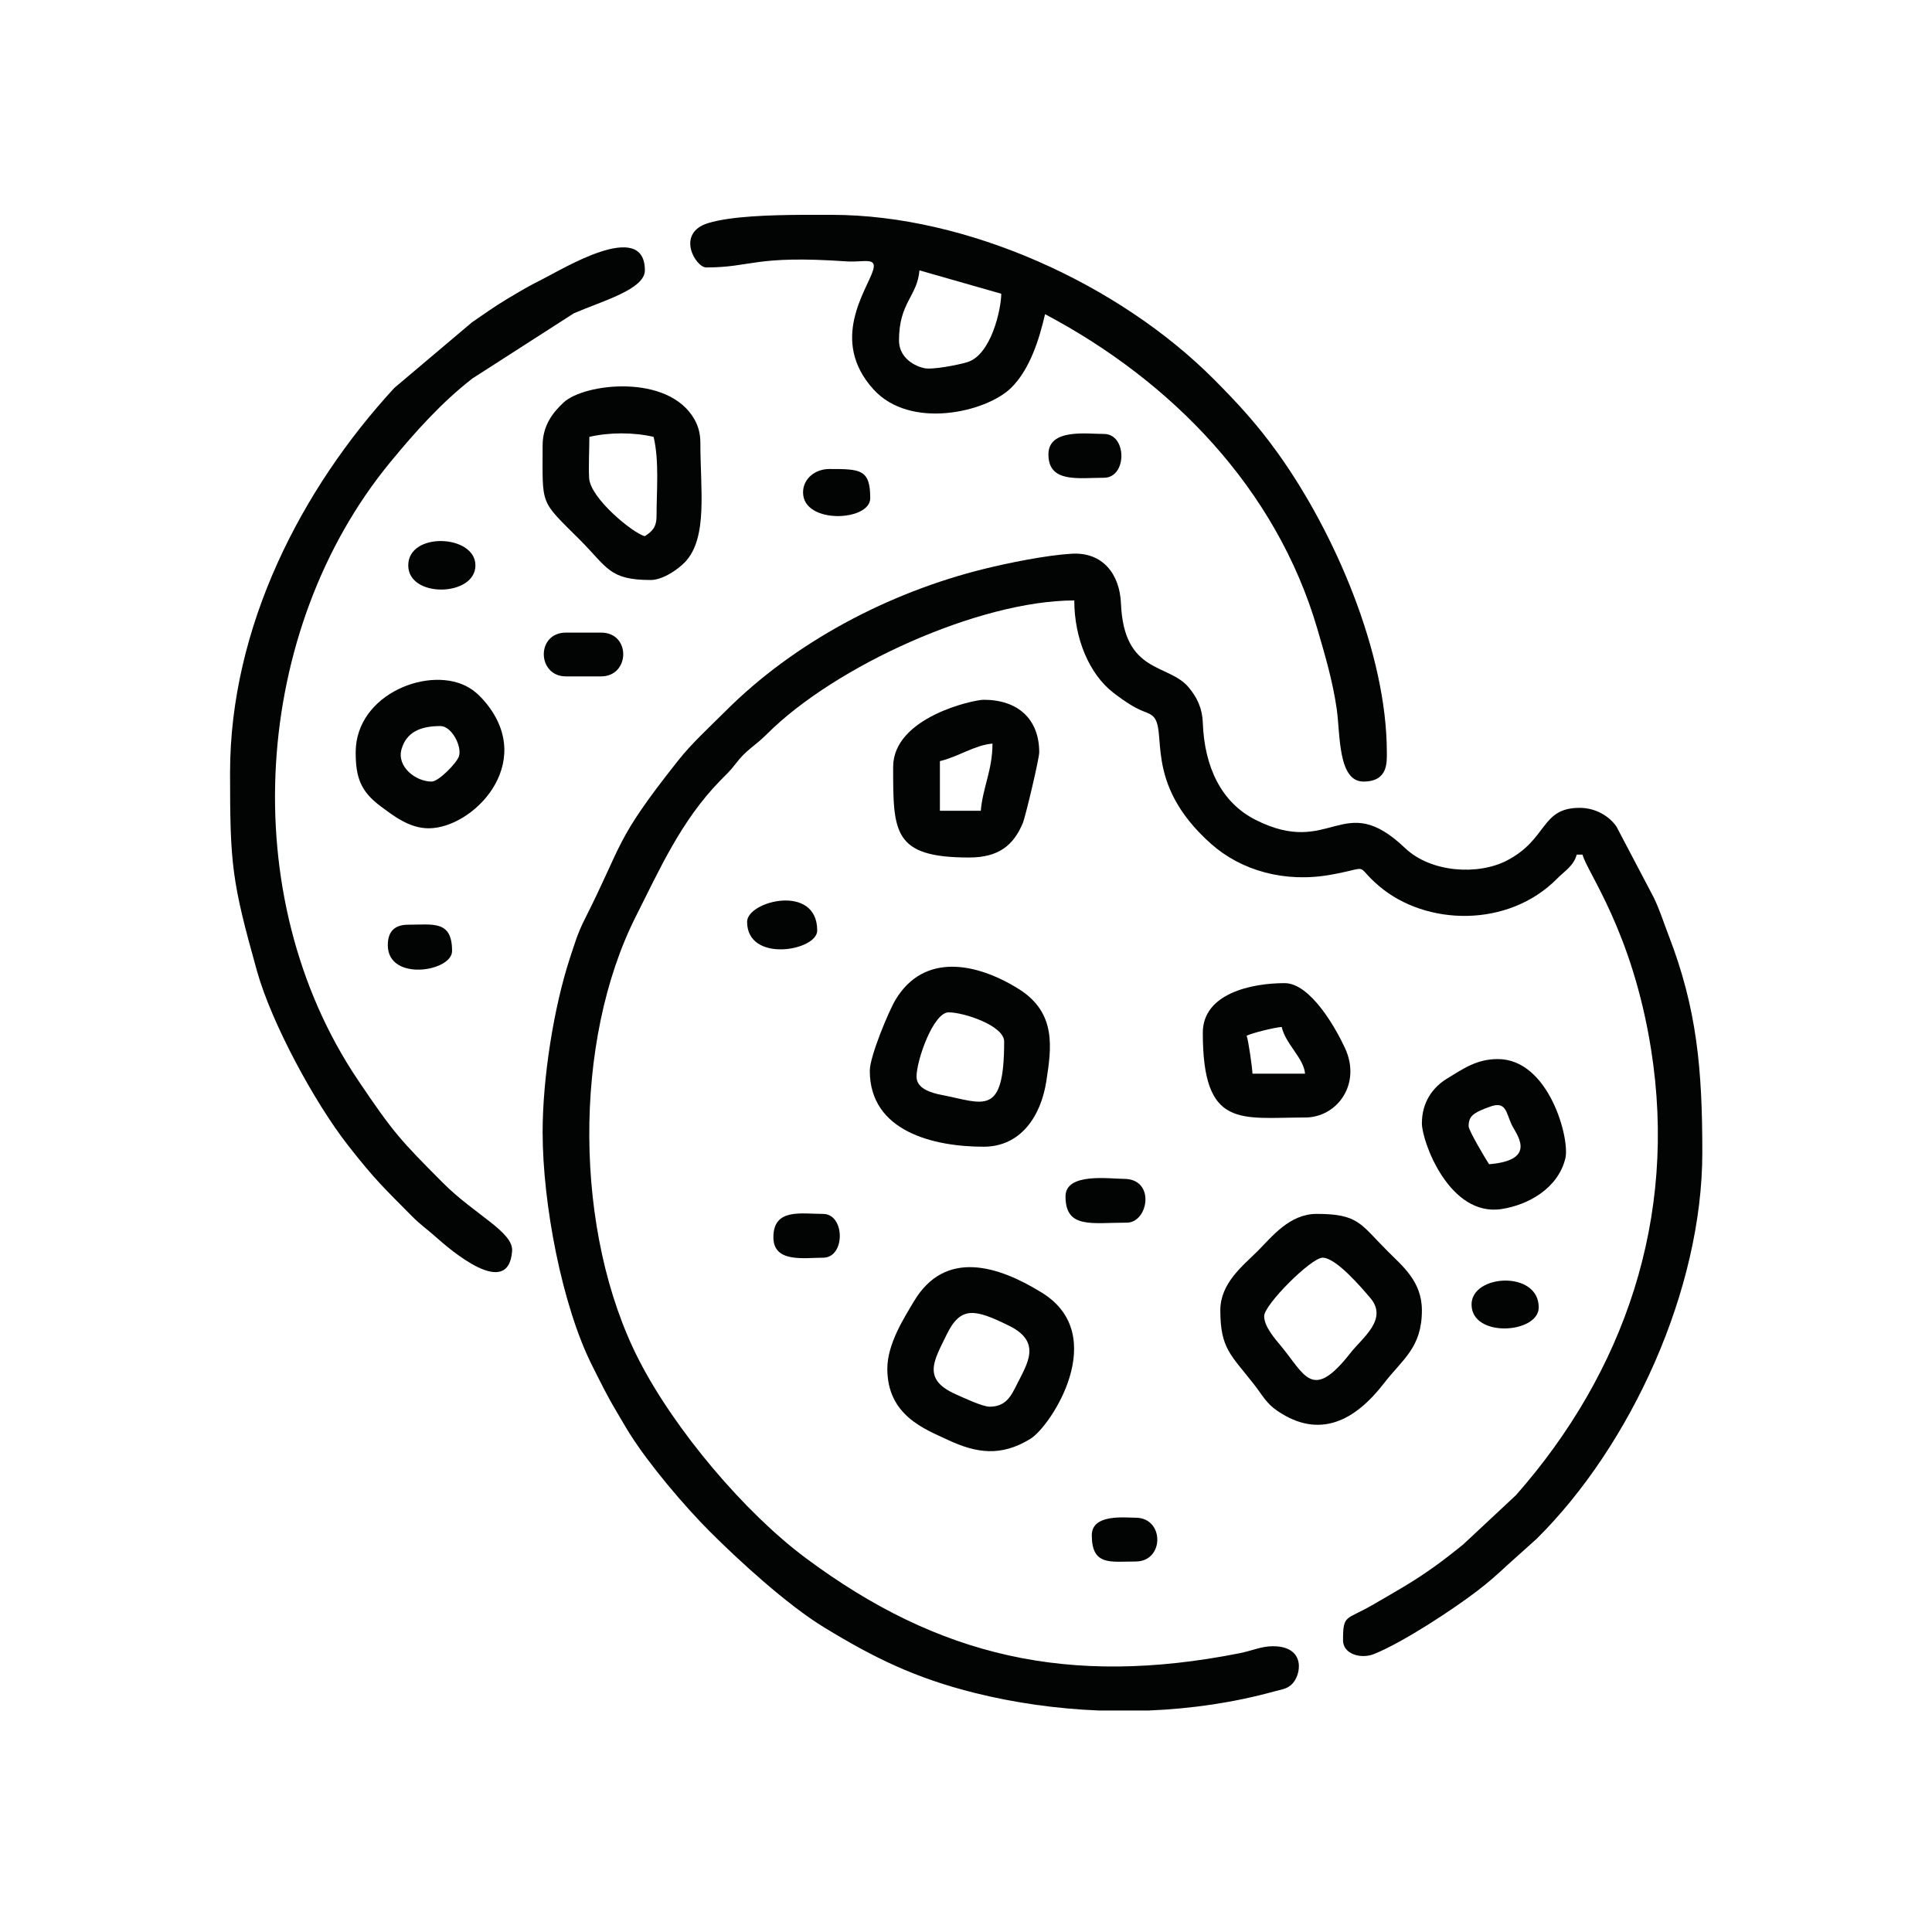
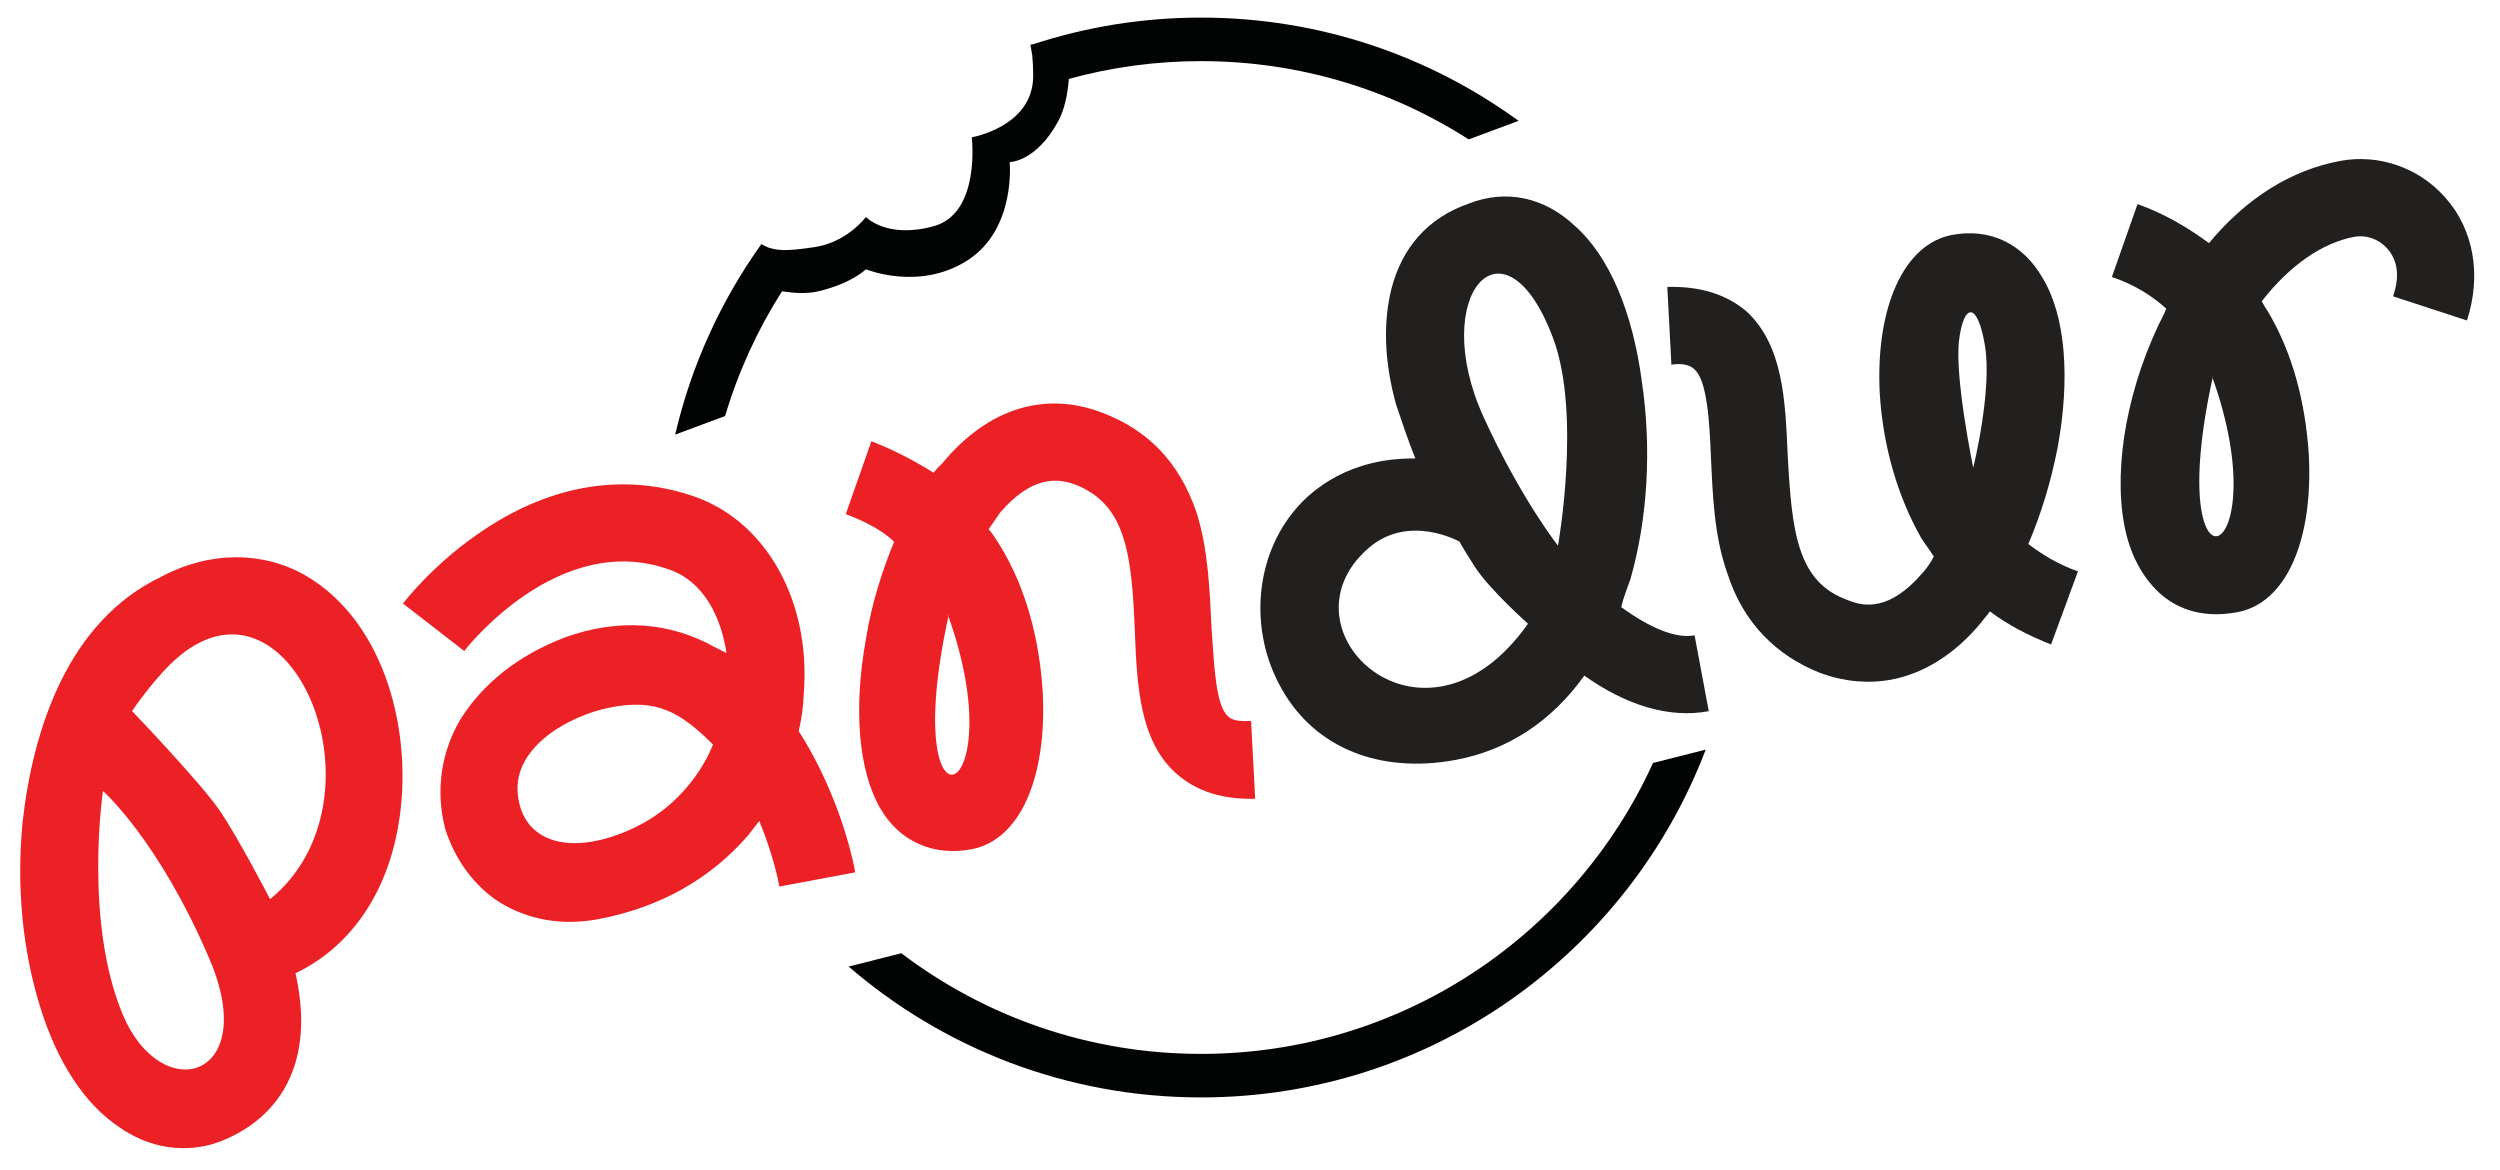
- <svg xmlns="http://www.w3.org/2000/svg" viewBox="964.76 48.26 219.48 219.48" fill="none" role="img" aria-label="Pandur">
-   <path transform="matrix(1,0,0,-1,1083.864,99.88098)" d="M0 0C0-3.285 3.423-2.654 6.305-2.654 8.95-2.654 8.95 2.323 6.305 2.323 4.35 2.323 0 2.969 0 0" fill="#020404" fill-rule="evenodd" />
-   <path transform="matrix(1,0,0,-1,1055.989,104.1954)" d="M0 0C0-3.652 7.632-3.304 7.632-.663 7.632 2.625 6.524 2.656 2.986 2.656 1.376 2.656 0 1.558 0 0" fill="#020404" fill-rule="evenodd" />
-   <path transform="matrix(1,0,0,-1,1026.403,176.8695)" d="M0 0C0-8.134 2.202-19.739 5.64-26.551 6.567-28.387 7.317-29.947 8.401-31.754 8.957-32.679 9.331-33.366 9.888-34.25 12.107-37.774 16.107-42.489 18.998-45.38 22.302-48.684 27.758-53.693 31.996-56.277 37.653-59.728 42.323-62.025 49.114-63.717 53.606-64.836 58.36-65.513 63.16-65.707H68.884C73.737-65.509 78.556-64.8 83.119-63.54 83.984-63.3 84.468-63.285 85.034-62.801 86.192-61.809 86.804-58.406 82.964-58.406 81.624-58.406 80.639-58.914 79.122-59.212 59.804-63.021 44.993-59.625 29.913-48.405 22.955-43.232 15.014-33.835 10.943-25.894 3.546-11.474 3.408 10.324 10.618 24.556 13.27 29.794 15.692 35.319 20.154 39.911 20.93 40.708 21.252 40.959 21.902 41.813 23.19 43.504 24.065 43.798 25.474 45.209 33.234 52.975 49.659 60.396 60.398 60.396 60.398 56.044 62.122 52.005 64.843 49.909 67.913 47.545 68.449 47.923 69.234 47.329 71.185 45.847 68.004 39.825 75.911 32.769 79.357 29.694 84.325 28.292 89.561 29.241 94.334 30.105 92.044 30.496 95.002 27.968 100.37 23.383 109.724 23.203 115.238 28.785 116.114 29.673 117.131 30.237 117.475 31.525H118.14C118.586 29.61 123.78 22.881 125.917 9.436 128.977-9.791 122.838-27.32 110.588-41.231L104.583-46.841C102.379-48.632 100.335-50.154 97.794-51.666 96.534-52.416 95.395-53.075 94.231-53.745 91.233-55.474 90.929-54.763 90.929-57.742 90.929-59.309 92.973-59.886 94.44-59.296 97.783-57.954 103.524-54.158 106.197-52.105 107.464-51.132 108.386-50.322 109.592-49.194L112.915-46.212C123.622-35.611 131.745-17.922 131.745-2.325 131.745 7.187 131.136 14.026 127.905 22.376 127.281 23.99 126.942 25.163 126.22 26.663L121.989 34.712C121.187 35.87 119.653 36.836 117.808 36.836 113.358 36.836 114.221 33.266 109.529 30.844 106.273 29.161 100.918 29.465 97.975 32.268 90.868 39.038 89.617 31.086 80.956 35.492 77.084 37.461 75.189 41.501 75.001 46.46 74.932 48.26 74.29 49.436 73.406 50.508 71.103 53.289 66.034 51.988 65.701 60.059 65.565 63.35 63.659 65.917 60.098 65.705 57.174 65.532 52.878 64.653 50.173 63.985 39.278 61.299 28.577 55.622 20.824 47.869 18.869 45.912 17.012 44.259 15.307 42.102 8.086 32.966 9.229 32.966 4.752 24.117 4 22.631 3.663 21.479 3.107 19.789 1.268 14.184 0 6.154 0 0" fill="#020404" fill-rule="evenodd" />
-   <path transform="matrix(1,0,0,-1,1066.889,86.93768)" d="M0 0C0 4.339 2.074 4.979 2.323 7.963L11.615 5.309C11.615 3.611 10.493-1.621 7.77-2.461 6.729-2.781 3.755-3.36 2.852-3.144 1.346-2.79 0-1.698 0 0M-11.048 14.27H-7.632C7.712 14.27 24.979 6.418 35.758-4.397 38.513-7.161 40.669-9.51 43.001-12.751 49.486-21.768 55.419-35.542 55.419-46.791 55.419-47.898 55.573-50.11 52.766-50.11 49.849-50.11 50.138-44.747 49.726-41.867 49.263-38.621 48.345-35.576 47.53-32.78 42.85-16.762 30.883-4.575 16.593 2.986 15.919 .091 14.86-3.317 12.71-5.409 9.89-8.146 1.292-10.178-2.9-5.556-7.967 .03-3.628 5.733-2.943 7.987-2.474 9.529-4.052 8.851-5.949 8.983-16.524 9.713-16.643 8.296-21.902 8.296-23.11 8.296-25.42 12.215-21.641 13.345-19.072 14.112-14.718 14.249-11.048 14.27" fill="#020404" fill-rule="evenodd" />
-   <path transform="matrix(1,0,0,-1,990.895,136.0524)" d="M0 0C0-10.467 .197-12.285 3.053-22.499 4.708-28.417 9.585-37.448 13.414-42.338 16.474-46.247 17.442-47.113 20.656-50.361 21.647-51.366 22.278-51.755 23.316-52.68 25.023-54.201 31.628-59.908 32.043-54.33 32.205-52.161 27.782-50.203 24.141-46.543 19.385-41.759 18.575-40.918 14.534-34.913 .41-13.923 2.589 16.291 18.175 35.254 21.023 38.718 24.016 42.067 27.54 44.803L39.057 52.202C42.292 53.604 47.124 54.918 47.124 57.079 47.124 63.01 37.642 57.144 35.507 56.083 34.001 55.335 32.91 54.693 31.464 53.822 29.867 52.861 28.953 52.176 27.477 51.171L18.663 43.725C8.11 32.279 0 16.587 0 0" fill="#020404" fill-rule="evenodd" />
-   <path transform="matrix(1,0,0,-1,1108.371,197.7765)" d="M0 0C0 1.296 5.339 6.638 6.636 6.638 8.181 6.638 11.059 3.233 12.045 2.081 14.13-.348 11.167-2.442 9.812-4.173 5.445-9.765 4.629-6.66 1.912-3.395 1.268-2.621 0-1.193 0 0M-4.979 .663C-4.979-3.704-3.773-4.393-1.137-7.773-.199-8.974 .229-9.899 1.508-10.768 6.331-14.041 10.357-11.839 13.605-7.634 15.731-4.881 17.92-3.591 17.92 .663 17.92 3.937 15.724 5.679 14.02 7.384 10.938 10.465 10.724 11.615 5.973 11.615 2.883 11.615 .918 9.05-.748 7.384-2.414 5.718-4.979 3.755-4.979 .663" fill="#020404" fill-rule="evenodd" />
-   <path transform="matrix(1,0,0,-1,1077.177,208.0644)" d="M0 0C-.8 0-3.036 1.052-3.879 1.43-7.699 3.146-6.303 5.249-4.873 8.192-3.285 11.461-1.677 11.115 2.224 9.192 5.999 7.334 4.246 4.834 3.107 2.537 2.442 1.195 1.845 0 0 0M-11.615 4.315C-11.615-1.009-7.349-2.546-4.758-3.762-1.506-5.288 1.297-5.709 4.644-3.648 6.975-2.211 13.747 8.114 5.968 12.937 .987 16.025-5.061 17.939-8.615 11.932-9.711 10.08-11.615 7.139-11.615 4.315" fill="#020404" fill-rule="evenodd" />
-   <path transform="matrix(1,0,0,-1,1068.88,170.565)" d="M0 0C0 1.843 1.904 7.301 3.652 7.301 5.363 7.301 9.955 5.793 9.955 3.982 9.955-4.655 7.604-2.997 2.889-2.09 1.564-1.835 0-1.331 0 0M-5.309 .663C-5.309-6.251 1.964-7.965 7.632-7.965 11.809-7.965 14.141-4.525 14.752-.484 15.312 3.209 15.954 7.237 11.612 9.951 6.854 12.926 .851 14.141-2.401 8.706-3.127 7.492-5.309 2.321-5.309 .663" fill="#020404" fill-rule="evenodd" />
-   <path transform="matrix(1,0,0,-1,1031.712,97.88941)" d="M0 0C2.273 .529 5.028 .529 7.302 0 7.95-2.785 7.634-6.061 7.634-8.959 7.634-10.31 7.109-10.744 6.305-11.282 4.998-10.977 .102-6.99-.026-4.672-.102-3.263 0-1.456 0 0M-5.309-.996C-5.309-7.939-5.672-7.105-1.078-11.697 2.072-14.849 2.239-16.26 6.971-16.26 8.375-16.26 10.137-15.003 10.886-14.206 13.479-11.448 12.611-5.99 12.611-.663 12.611 .449 12.336 1.281 11.941 1.984 8.994 7.213-.575 6.094-2.917 3.913-4.164 2.751-5.309 1.292-5.309-.996" fill="#020404" fill-rule="evenodd" />
-   <path transform="matrix(1,0,0,-1,1076.181,140.3666)" d="M0 0H-4.646V5.642C-2.571 6.126-.689 7.466 1.327 7.632 1.327 4.609 .223 2.673 0 0M-9.957 4.979C-9.957-2.457-9.975-5.309-1.327-5.309 2.046-5.309 3.704-3.907 4.758-1.439 5.069-.713 6.638 5.921 6.638 6.636 6.638 10.422 4.211 12.611 .331 12.611-.839 12.611-9.957 10.618-9.957 4.979" fill="#020404" fill-rule="evenodd" />
-   <path transform="matrix(1,0,0,-1,1013.794,137.0475)" d="M0 0C-1.824 0-4 1.705-3.412 3.701-2.85 5.605-1.294 6.305 .996 6.305 2.288 6.305 3.47 3.985 3.101 2.865 2.848 2.107 .802 0 0 0M-8.628 3.317C-8.628 .482-8.069-1.119-5.793-2.807-4.391-3.844-2.567-5.309-.333-5.309 4.652-5.309 11.824 1.953 6.217 8.872 5.64 9.586 5.048 10.173 4.317 10.623-.013 13.294-8.628 10.044-8.628 3.317" fill="#020404" fill-rule="evenodd" />
-   <path transform="matrix(1,0,0,-1,1131.601,176.2069)" d="M0 0C0 1.139 .488 1.53 2.44 2.232 4.257 2.887 4.242 1.582 4.868 .225 5.372-.867 7.963-3.844 2.323-4.313 1.982-3.805 0-.488 0 0M-5.311 .333C-5.311-1.716-2.206-10.325 3.751-9.402 6.722-8.942 10.13-7.103 10.986-3.658 11.535-1.446 9.127 7.634 3.317 7.634 .892 7.634-.646 6.515-2.44 5.426-4.056 4.443-5.311 2.757-5.311 .333" fill="#020404" fill-rule="evenodd" />
-   <path transform="matrix(1,0,0,-1,1106.38,165.9194)" d="M0 0C.652 .313 3.066 .918 3.982 .996 4.447-.998 6.489-2.528 6.638-4.315H.663C.648-3.639 .179-.402 0 0M-4.979 .333C-4.979-10.627-.681-9.292 6.638-9.292 10.277-9.292 13.062-5.51 11.185-1.426 10.158 .808 7.263 5.973 4.315 5.973 .573 5.973-4.979 4.808-4.979 .333" fill="#020404" fill-rule="evenodd" />
-   <path transform="matrix(1,0,0,-1,1085.805,184.1707)" d="M0 0C0-3.712 2.967-2.986 6.969-2.986 9.41-2.986 10.258 1.99 6.636 1.99 5.026 1.99 0 2.736 0 0" fill="#020404" fill-rule="evenodd" />
-   <path transform="matrix(1,0,0,-1,1029.058,125.1005)" d="M0 0H3.982C7.284 0 7.403 4.976 3.982 4.976H0C-3.418 4.976-3.304 0 0 0" fill="#020404" fill-rule="evenodd" />
-   <path transform="matrix(1,0,0,-1,1049.633,152.9773)" d="M0 0C0-4.713 7.965-3.3 7.965-.996 7.965 4.391 0 2.355 0 0" fill="#020404" fill-rule="evenodd" />
-   <path transform="matrix(1,0,0,-1,1011.138,112.4914)" d="M0 0C0-3.749 7.632-3.568 7.632 0 7.632 3.526 0 3.851 0 0" fill="#020404" fill-rule="evenodd" />
-   <path transform="matrix(1,0,0,-1,1052.619,188.8163)" d="M0 0C0-2.93 3.47-2.323 5.642-2.323 8.203-2.323 8.155 2.653 5.642 2.653 3.155 2.653 0 3.328 0 0" fill="#020404" fill-rule="evenodd" />
-   <path transform="matrix(1,0,0,-1,1131.932,196.4502)" d="M0 0C0-3.838 7.632-3.313 7.632-.331 7.632 3.892 0 3.453 0 0" fill="#020404" fill-rule="evenodd" />
-   <path transform="matrix(1,0,0,-1,1088.791,222.6652)" d="M0 0C0-3.511 2.144-2.986 4.979-2.986 8.263-2.986 8.263 1.99 4.979 1.99 3.76 1.99 0 2.452 0 0" fill="#020404" fill-rule="evenodd" />
-   <path transform="matrix(1,0,0,-1,1008.815,155.6317)" d="M0 0C0-4.175 7.302-3.017 7.302-.663 7.302 2.848 5.158 2.323 2.323 2.323 .773 2.323 0 1.549 0 0" fill="#020404" fill-rule="evenodd" />
+ <svg xmlns="http://www.w3.org/2000/svg" viewBox="48 216 1146 536" fill="none" role="img" aria-label="Pandur">
+   <path transform="matrix(1,0,0,-1,598.5504,224.0643)" d="M0 0C54.415 0 104.716-17.576 145.57-47.336L122.702-55.843C87.301-33.131 45.191-19.955 0-19.955-20.983-19.955-41.306-22.796-60.596-28.119-61.151-35.297-62.59-42.272-65.55-47.673-75.74-66.246-87.717-66.246-87.717-66.246-87.717-66.246-84.726-96.796-106.893-111.177-129.054-125.553-153.62-115.369-153.62-115.369-153.62-115.369-160.206-121.96-175.787-125.553-180.384-126.618-186.19-126.369-192.09-125.491-203.267-143.051-212.102-162.253-218.158-182.638L-241.052-191.156C-233.625-159.235-220.012-129.683-201.553-103.833-200.717-104.296-199.575-104.867-198.1-105.49-194.147-106.576-191.462-107.381-176.982-105.184-162.154-102.94-153.62-91.405-153.62-91.405-153.62-91.405-144.033-101.59-122.463-95.601-100.904-89.613-105.09-54.867-105.09-54.867-105.09-54.867-76.94-50.073-76.94-26.706-76.94-23.227-77.096-20.105-77.366-17.311L-78.213-12.439-76.904-12.195C-52.69-4.29-26.852 0 0 0M231.344-335.562C195.845-428.764 105.666-494.994 0-494.994-61.738-494.994-118.189-472.386-161.541-435.007L-137.385-428.894C-99.206-457.849-51.616-475.04 0-475.04 92.074-475.04 171.377-420.339 207.193-341.675Z" fill="#020404" fill-rule="evenodd" />
+   <path transform="matrix(1,0,0,-1,610.8877,544.2816)" d="M0 0C-5.729 4.929-6.3 24.026-7.495 40.007-8.326 57.256-9.006 76.929-14.584 93.892-22.406 116.433-36.569 131.183-57.874 139.192-84.362 149.237-110.383 140.766-130.929 115.914-132.456 114.428-133.978 112.938-134.923 111.566-143.757 117.113-153.07 121.964-163.431 126.031L-175.185 92.625C-166.776 89.394-158.84 85.478-153.008 79.973-158.378 66.963-163.307 51.636-165.805 36.164-171.757 3.843-169.451-24.53-159.593-41.887-150.644-57.614-134.996-64.288-117.597-61.032-95.565-56.908-82.846-28.716-84.897 11.104-86.45 35.421-92.537 58.289-103.87 77.168-105.578 79.854-107.386 83.11-109.671 85.686-107.786 88.444-105.9 91.191-104.482 93.259-89.696 110.429-78.031 109.016-70.313 106.259-47.05 97.414-44.085 75.164-42.677 38.823-41.706 14.392-40.516-11.188-23.922-26.083-14.537-34.528-2.436-38.262 12.491-37.868L10.611-2.213C7.027-2.28 2.28-2.576 0 0M-128.078 45.959C-151.751-61.884-97.196-39.878-128.462 46.655" fill="#EC2126" fill-rule="evenodd" />
+   <path transform="matrix(1,0,0,-1,1168.901,306.5503)" d="M0 0C-12.211 13.914-30.763 20.042-48.151 16.791-70.765 12.553-91.171-.275-108.316-20.889-118.064-13.706-128.857-7.328-141.067-3.012L-152.815-36.424C-142.563-39.904-134.409-44.978-127.891-50.956-128.363-51.647-128.254-52.223-128.722-52.914-145.435-85.447-152.254-122.733-147.154-149.985-144.656-163.317-139.114-173.684-131.111-181.183-124.588-187.167-113.208-193.441-95.238-190.07-73.206-185.946-60.476-157.76-62.538-117.934-64.091-93.617-70.173-70.754-81.511-51.87-82.305-50.821-83.209-49.19-84.118-47.559-71.539-31.401-56.716-20.822-41.643-18.001-36.424-17.025-30.664-18.947-26.893-23.04-21.643-28.659-20.811-36.304-23.928-45.289L9.951-56.352C16.802-35.26 12.896-14.392 0 0M-106.596-82.477C-130.269-190.319-75.714-168.314-106.981-81.781" fill="#221F1F" fill-rule="evenodd" />
+   <path transform="matrix(1,0,0,-1,984.377,343.5085)" d="M0 0C-8.949 15.732-24.13 23.091-41.524 19.83-63.556 15.706-76.748-13.171-74.696-52.997-73.143-77.309-66.48-100.068-55.724-119.056-54.02-121.741-51.626-124.894-49.922-127.574-51.231-130.217-53.117-132.97-55.111-135.146-69.897-152.317-81.563-150.899-89.39-147.565-112.543-139.301-115.036-116.366-116.916-80.711-117.997-55.703-119.077-30.7-135.78-15.223-145.051-7.36-157.157-3.625-172.084-4.02L-170.209-39.675C-166.729-39.026-161.873-39.317-159.593-41.887-153.864-46.816-152.717-65.81-152.099-81.895-151.273-99.143-150.696-118.241-144.433-135.671-137.297-157.739-122.442-172.962-101.719-181.085-90.776-185.032-79.797-185.977-69.357-184.024-54.867-181.313-40.298-172.583-28.083-157.692-27.137-156.311-25.616-154.826-24.208-152.763-15.836-159.001-6.524-163.857 3.838-167.919L16.168-134.398C7.178-131.282-.281-126.681-6.586-121.861-.748-108.165 3.713-93.524 6.793-77.942 12.745-45.622 10.434-17.249 0 0M-31.848-86.902C-31.848-86.902-23.05-51.475-26.493-30.856-29.942-10.232-36.351-11.639-38.366-28.695-40.386-45.752-31.848-86.902-31.848-86.902" fill="#221F1F" fill-rule="evenodd" />
+   <path transform="matrix(1,0,0,-1,791.1706,494.3166)" d="M0 0C.976 4.389 2.643 8.299 4.207 12.792 12.184 40.693 13.966 72.831 9.484 103.199 5.251 135.416-5.547 161-21.341 174.842-35.183 187.857-52.716 191.773-70.043 184.928-88.631 178.446-100.478 164.823-105.345 145.913-109.11 130.804-108.757 112.865-103.215 92.895-100.535 84.995-97.746 76.519-94.381 68.147-124.458 68.516-141.524 53.916-148.92 45.331-168.163 23.122-170.786-10.975-155.61-37.54-140.319-64.683-110.497-76.504-75.714-69.991-51.937-65.54-31.646-52.135-16.932-31.375 1.766-44.677 21.585-51.169 40.137-47.694L33.624-12.907C24.93-14.537 13.187-9.531 0 0M-42.745-7.598C-42.745-7.598-60.232 7.962-66.864 18.157-73.497 28.353-74.053 29.989-74.053 29.989-74.053 29.989-97.331 43.17-115.878 27.039-158.918-10.398-90.35-75.05-42.745-7.598M-28.992 28.191C-28.992 28.191-18.178 88.33-31.204 123.226-53.423 182.742-88.73 143.3-63.062 87.063-45.996 49.683-28.992 28.191-28.992 28.191" fill="#221F1F" fill-rule="evenodd" />
+   <path transform="matrix(1,0,0,-1,414.1246,551.1228)" d="M0 0C1.34 5.656 2.098 11.197 2.285 16.635 5.812 58.699-14.33 95.736-47.736 107.484-79.189 118.402-112.45 113.369-143.944 92.469-166.922 77.366-180.913 59.141-181.386 58.45L-153.309 36.709C-152.836 37.39-110.284 92.173-59.489 74.083-43.472 68.677-35.577 52.155-33.11 35.811-35.068 36.642-36.445 37.582-38.403 38.423-59.204 50.13-82.897 51.688-107.069 42.962-128.919 34.668-145.051 21.45-155.199 5.142-164.299-10.362-166.366-28.15-162.06-44.749-157.604-58.918-148.728-71.061-137.136-78.493-123.59-86.756-108.113-89.26-91.877-86.221-63.468-80.898-40.163-67.534-22.91-47.497-21.497-45.435-19.503-43.264-18.09-41.192-13.712-51.777-10.486-62.574-8.861-71.274L25.927-64.761C22.78-47.943 14.418-22.504 0 0M-39.312-6.149C-39.312-6.149-48.193-31.968-76.478-44.838-104.768-57.708-126.468-51.132-128.763-29.044-131.059-6.96-104.643 7.183-86.689 10.761-65.213 15.051-54.503 8.928-39.312-6.149" fill="#EC2126" fill-rule="evenodd" />
+   <path transform="matrix(1,0,0,-1,188.3499,479.9762)" d="M0 0C-19.523 11.343-44.168 11.535-66.527-.457-109.011-20.759-125.242-69.887-130.036-113.177-132.835-143.103-129.942-171.368-122.157-196.915-114.372-222.463-101.652-242.288-85.245-253.018-73.538-261.027-60.388-263.967-47.056-261.468-41.836-260.487-36.252-258.243-31.36-255.532-19.367-249.081 5.858-229.953-4.893-182.16 19.897-170.313 36.964-146.116 42.339-113.899 49.19-73.611 37.104-21.861 0 0M-93.155-98.624C-93.155-98.624-101.927-158.004-84.211-200.785-66.496-243.566-20.874-230.659-44.246-175.834-67.612-121.009-93.155-98.624-93.155-98.624M-79.812-61.956C-79.812-61.956-48.759-94.464-40.106-106.908-31.443-119.352-16.552-148.203-16.552-148.203 38.859-103.039-5.729 6.3-57.967-36.637-68.786-45.523-79.812-61.956-79.812-61.956" fill="#EC2126" fill-rule="evenodd" />
</svg>
